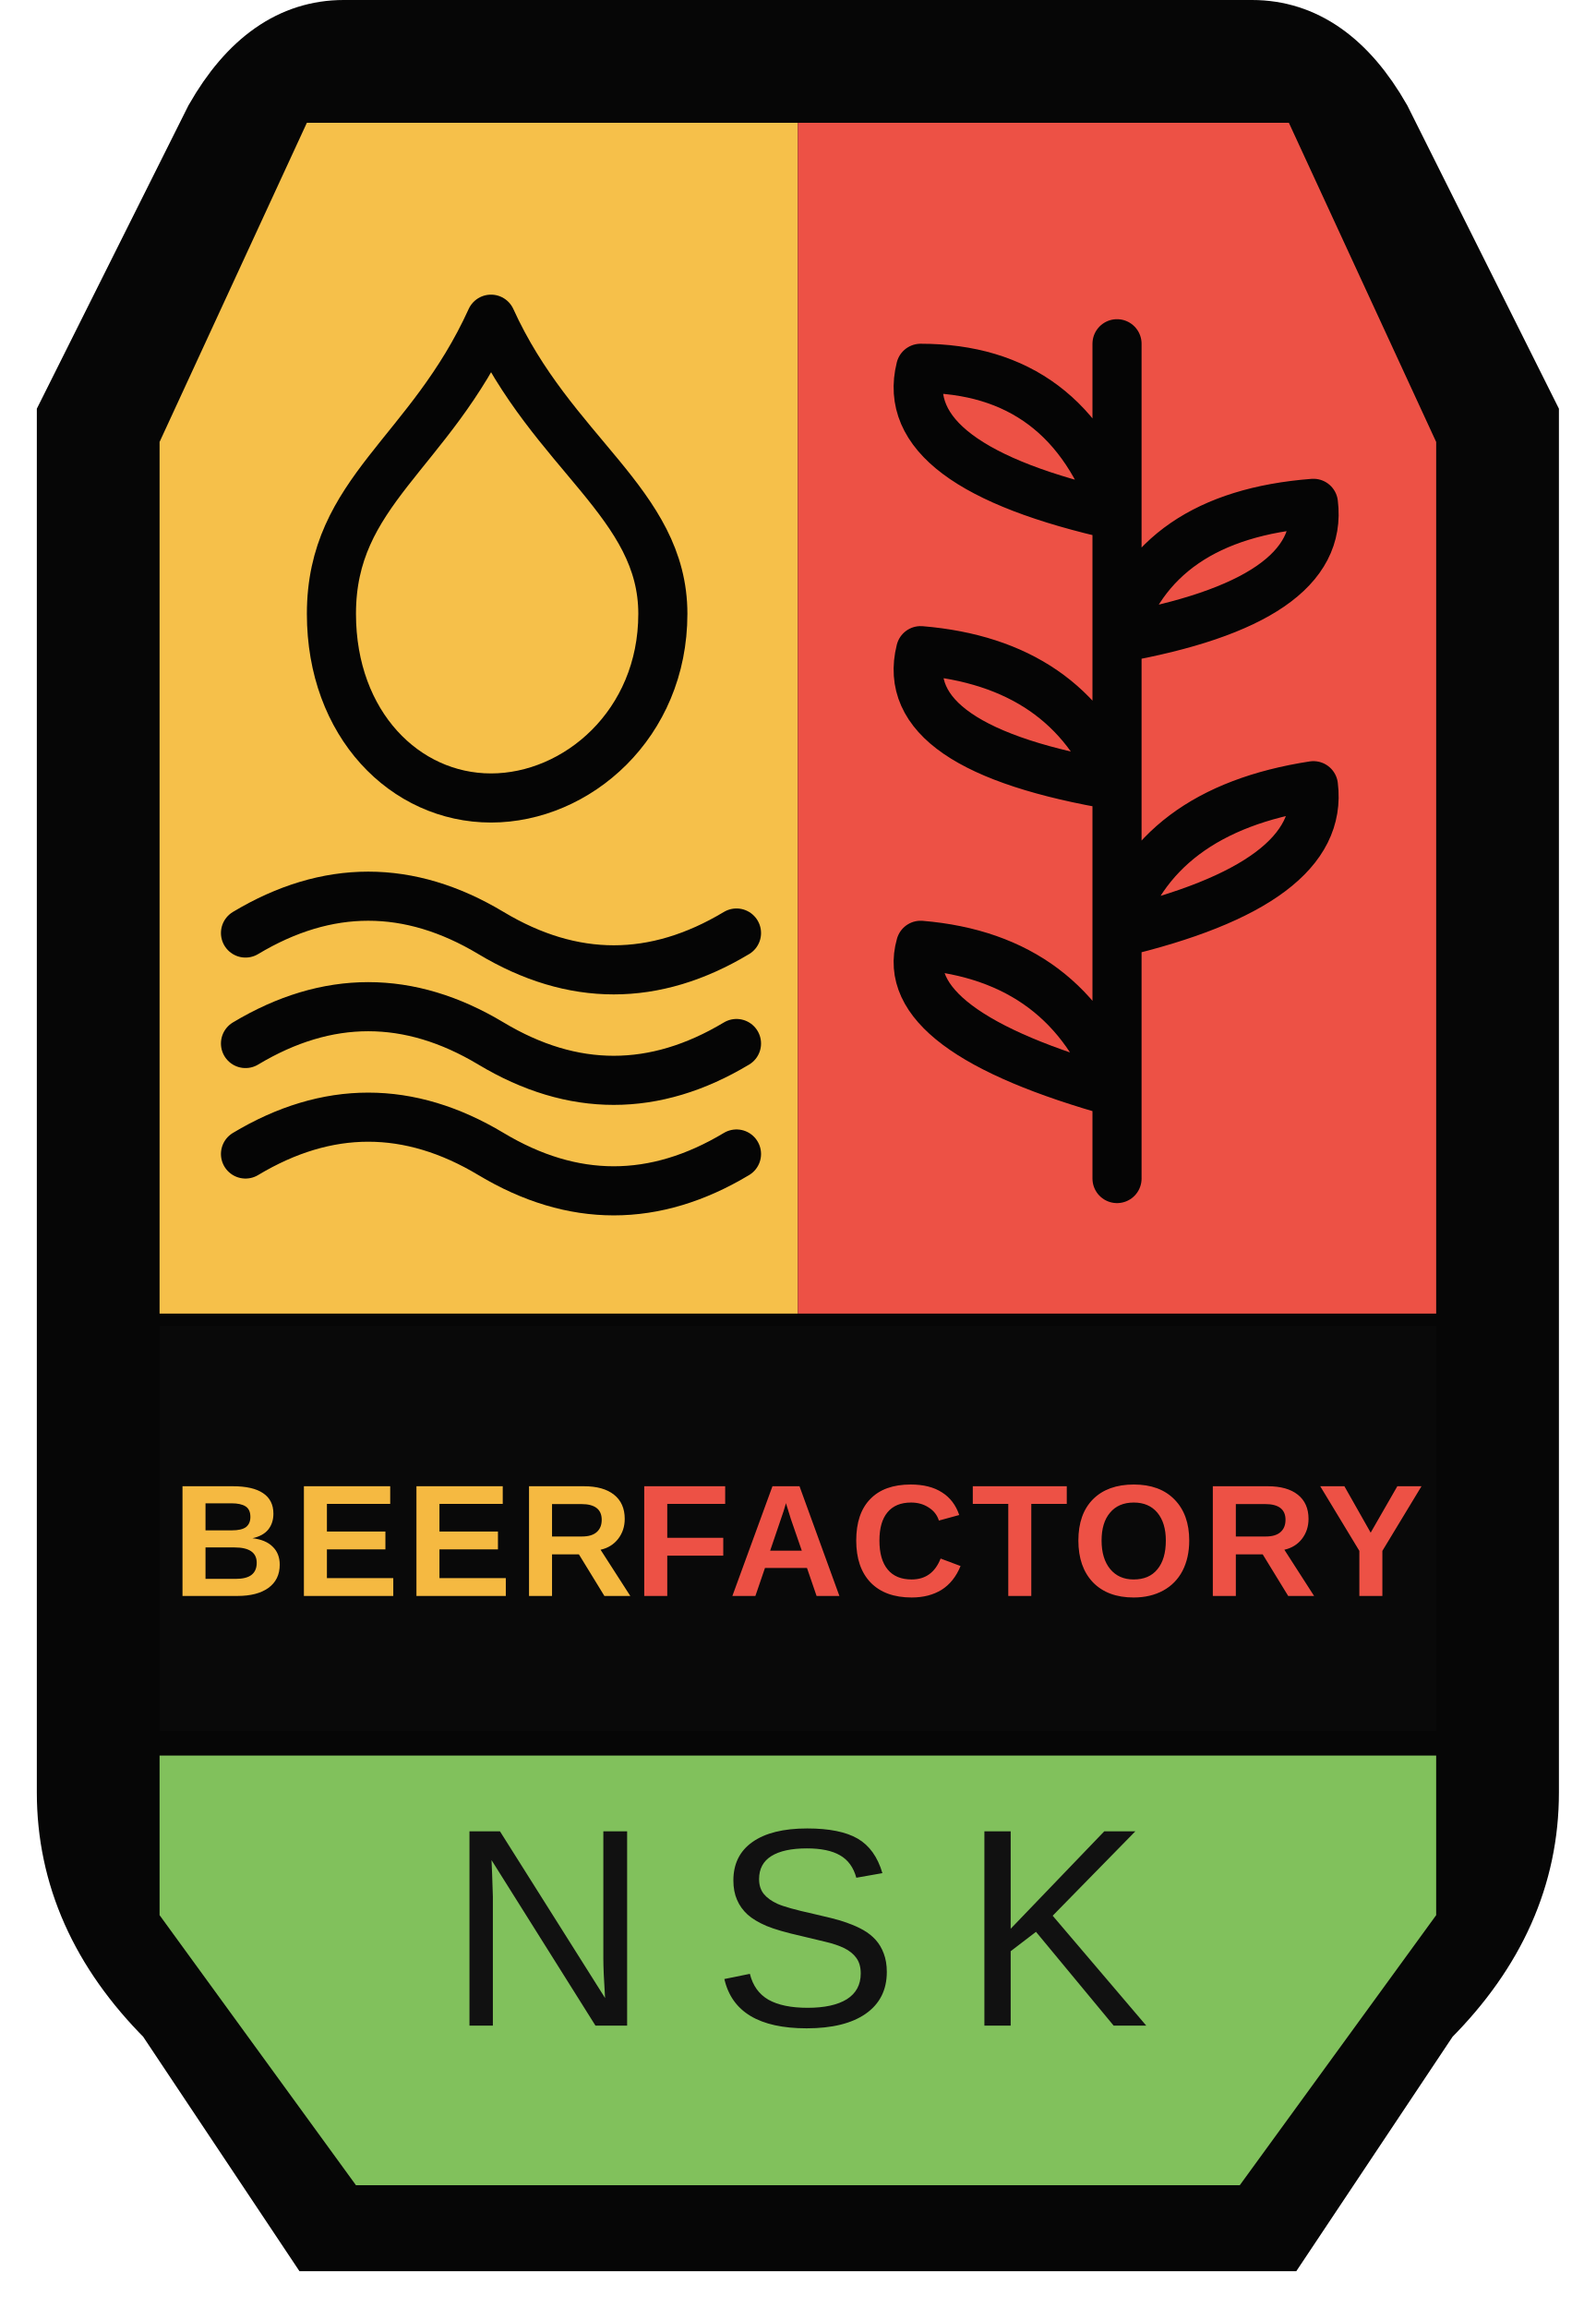
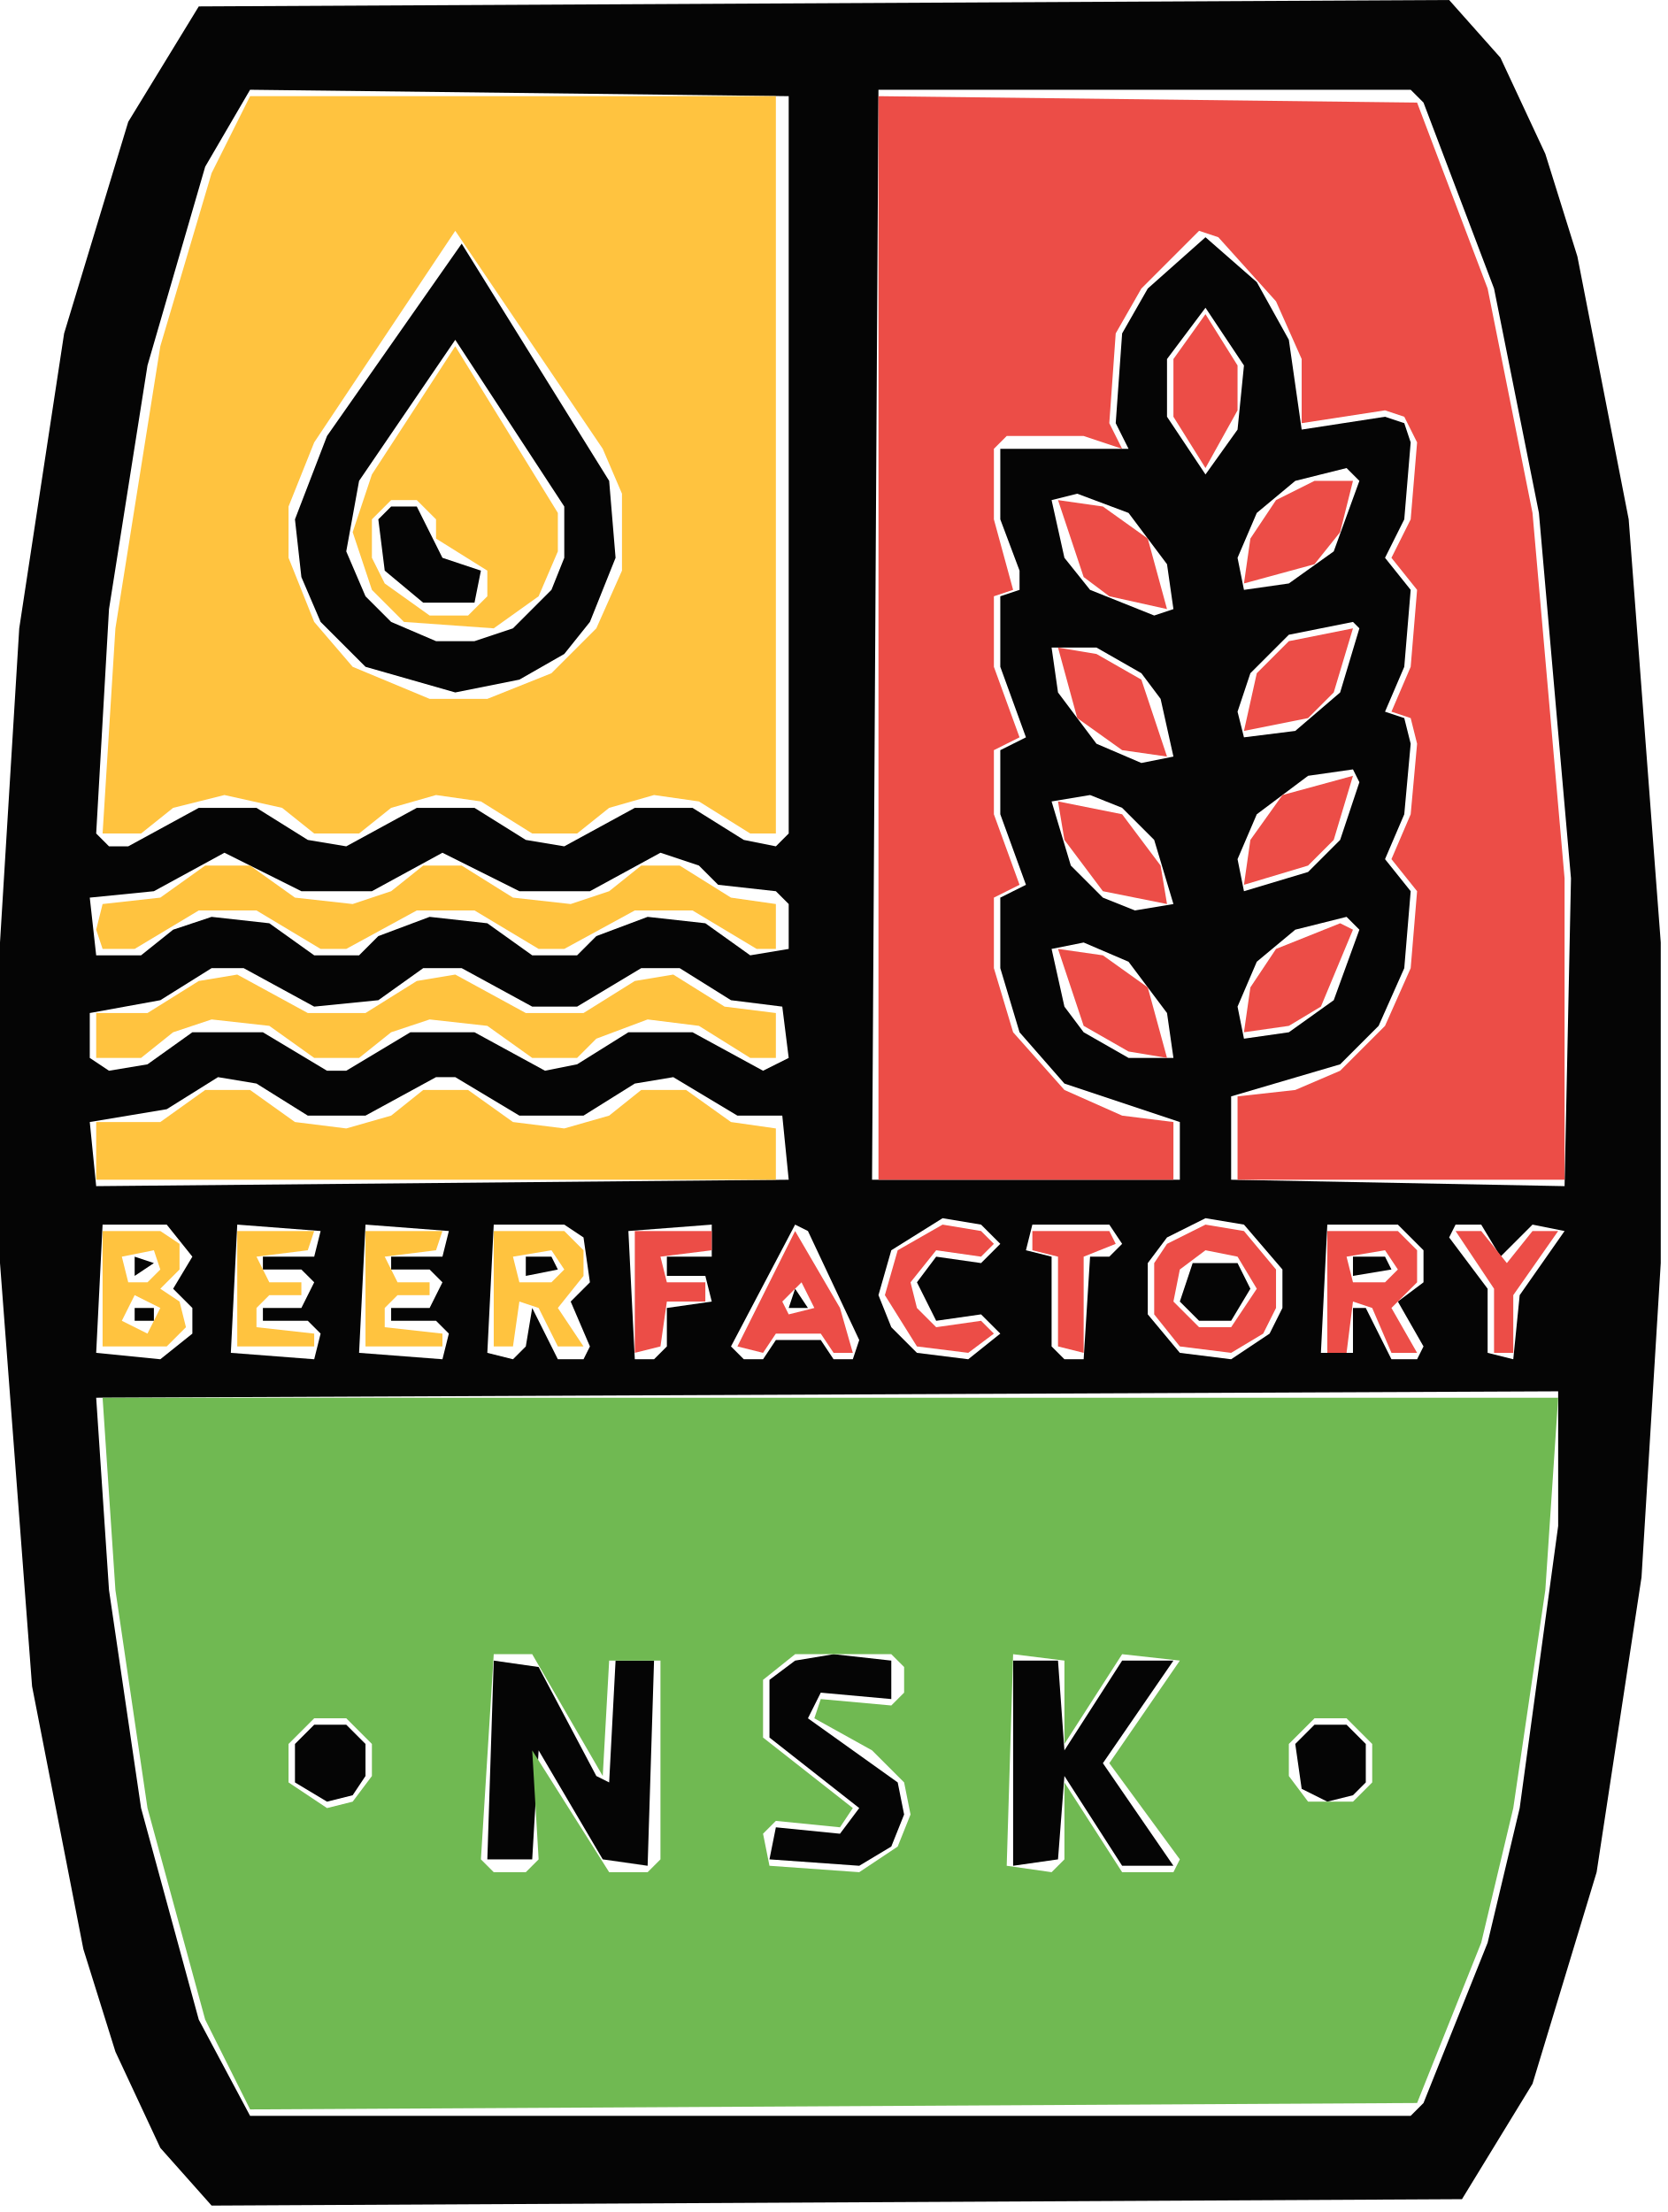
- <svg xmlns="http://www.w3.org/2000/svg" viewBox="0 0 130 188" role="img" aria-label="BeerFactory NSK">
-   <path d="M28 3H102Q108 3 112 10L124 34V146Q124 156 116 164L104 182H26L14 164Q6 156 6 146V34L18 10Q22 3 28 3Z" fill="#060606" stroke="#060606" stroke-width="6" />
-   <path d="M25 10H65V107H13V36L25 10Z" fill="#f6c04a" />
-   <path d="M65 10H105L117 36V107H65Z" fill="#ed5145" />
-   <path d="M13 108H117V141H13Z" fill="#090909" />
-   <path d="M13 143H117V156L101 178H29L13 156Z" fill="#81c15c" />
-   <g fill="none" stroke="#050505" stroke-linecap="round" stroke-linejoin="round" stroke-width="4">
-     <path d="M40 26C35 37 27 40 27 50C27 59 33 65 40 65C47 65 54 59 54 50C54 41 45 37 40 26Z" />
-     <path d="M20 76Q30 70 40 76T60 76M20 85Q30 79 40 85T60 85M20 94Q30 88 40 94T60 94" />
-     <path d="M91 28V96M91 42Q73 38 75 30Q87 30 91 42ZM91 52Q108 49 107 41Q94 42 91 52ZM91 64Q73 61 75 53Q87 54 91 64ZM91 76Q108 72 107 64Q94 66 91 76ZM91 89Q73 84 75 77Q87 78 91 89Z" />
-   </g>
-   <text x="65" y="130" text-anchor="middle" fill="#f5b941" font-family="Arial Black,Arial,sans-serif" font-size="13" font-weight="900" letter-spacing=".5">BEER<tspan fill="#ed5145">FACTORY</tspan>
-   </text>
-   <text x="65" y="165" text-anchor="middle" font-family="Arial Black,Arial,sans-serif" font-size="23" letter-spacing="5" fill="#111">NSK</text>
+ <svg xmlns="http://www.w3.org/2000/svg" viewBox="0 0 260 345">
+   <path fill="#050505" fill-rule="evenodd" d="M205,269 202,272 203,279 207,281 211,280 213,278 213,272 210,269ZM49,269 46,272 46,278 51,281 55,280 57,277 57,272 54,269ZM158,259 158,291 165,290 166,277 175,291 183,291 172,275 183,259 175,259 166,273 165,259ZM77,259 76,290 83,290 84,273 94,290 101,291 102,259 96,259 95,278 93,277 84,260ZM139,259 130,258 124,259 120,262 120,271 134,282 131,286 121,285 120,290 134,291 139,288 141,283 140,278 126,268 128,264 139,265ZM15,218 243,217 243,238 237,282 232,303 222,328 220,330 39,330 31,315 22,282 17,248ZM21,204 21,206 24,206 24,204ZM124,201 123,204 126,204ZM211,196 211,199 217,198 216,196ZM186,197 184,203 187,206 192,206 195,201 193,197ZM82,196 82,199 87,198 86,196ZM21,196 21,199 24,197ZM227,191 231,191 234,196 239,191 244,192 237,202 236,212 232,211 232,201 226,193ZM207,191 218,191 222,195 222,200 218,203 222,210 221,212 217,212 213,204 211,204 211,211 206,211ZM161,191 173,191 175,194 173,196 170,196 169,212 166,212 164,210 164,196 160,195ZM124,191 126,192 134,209 133,212 130,212 128,209 121,209 119,212 116,212 114,210ZM111,191 111,196 104,196 104,199 110,199 111,203 104,204 104,210 102,212 99,212 98,192ZM77,191 88,191 91,193 92,200 89,203 92,210 91,212 87,212 83,204 82,210 80,212 76,211ZM57,191 70,192 69,196 61,196 61,198 67,198 69,200 67,204 61,204 61,206 68,206 70,208 69,212 56,211ZM37,191 50,192 49,196 41,196 41,198 47,198 49,200 47,204 41,204 41,206 48,206 50,208 49,212 36,211ZM16,191 26,191 30,196 27,201 30,204 30,208 25,212 15,211ZM188,190 194,191 200,198 200,204 198,208 192,212 184,211 179,205 179,197 182,193ZM147,190 153,191 156,194 153,197 146,196 143,200 146,206 153,205 156,208 151,212 143,211 139,207 137,202 139,195ZM14,175 26,173 34,168 40,169 48,174 57,174 68,168 71,168 81,174 91,174 99,169 105,168 115,174 122,174 123,184 15,185ZM14,158 25,156 33,151 38,151 49,157 59,156 66,151 72,151 83,157 90,157 100,151 106,151 114,156 122,157 123,165 119,167 108,161 98,161 90,166 85,167 74,161 64,161 54,167 51,167 41,161 30,161 23,166 17,167 14,165ZM164,148 169,147 176,150 182,158 183,165 176,165 169,161 166,157ZM210,143 212,145 208,156 201,161 194,162 193,157 196,150 202,145ZM14,140 24,139 35,133 47,139 58,139 69,133 81,139 92,139 103,133 109,135 112,138 121,139 123,141 123,148 117,149 110,144 101,143 93,146 90,149 83,149 76,144 67,143 59,146 56,149 49,149 42,144 33,143 27,145 22,149 15,149ZM164,125 170,124 175,126 180,131 183,141 177,142 172,140 167,135ZM211,120 212,122 209,131 204,136 194,139 193,134 196,127 204,121ZM164,101 171,101 178,105 181,109 183,118 178,119 171,116 165,108ZM211,97 212,98 209,108 202,114 194,115 193,111 195,105 201,99ZM61,79 59,81 60,89 66,94 74,94 75,89 69,87 65,79ZM164,78 168,77 176,80 182,88 183,95 180,96 170,92 166,87ZM210,73 212,75 208,86 201,91 194,92 193,87 196,80 202,75ZM71,53 88,79 88,87 86,92 80,98 74,100 68,100 61,97 57,93 54,86 56,75ZM188,48 194,57 193,67 188,74 182,65 182,56ZM72,38 51,68 46,81 47,90 50,97 57,104 71,108 81,106 88,102 92,97 96,87 95,75ZM137,14 220,14 222,16 233,45 240,80 245,137 244,185 192,184 192,171 209,166 215,160 219,151 220,139 216,134 219,127 220,116 219,112 216,111 219,104 220,92 216,87 219,81 220,69 219,66 216,65 203,67 201,53 196,44 188,37 179,45 175,52 174,66 176,70 156,70 156,81 159,89 159,92 156,93 156,104 160,115 156,117 156,127 160,138 156,140 156,151 159,161 166,169 184,175 184,184 136,184ZM39,14 123,15 123,130 121,132 116,131 108,126 99,126 88,132 82,131 74,126 65,126 54,132 48,131 40,126 31,126 20,132 17,132 15,130 17,95 23,57 32,26ZM31,1 20,19 10,52 3,98 0,147 0,197 5,263 13,304 18,320 25,335 33,344 228,343 239,325 249,292 256,246 259,197 259,147 254,81 246,40 241,24 234,9 226,0Z" />
+   <path fill="#ffc33f" fill-rule="evenodd" d="M21,202 25,204 23,208 19,206ZM80,196 86,195 88,198 86,200 81,200ZM19,196 24,195 25,198 23,200 20,200ZM77,192 77,210 80,210 81,203 84,204 87,210 91,210 87,204 91,199 91,195 88,192ZM57,192 57,210 69,210 69,208 60,207 60,204 62,202 67,202 67,200 62,200 60,196 68,195 69,192ZM37,192 37,210 49,210 49,208 40,207 40,204 42,202 47,202 47,200 42,200 40,196 48,195 49,192ZM16,192 16,210 26,210 29,207 28,203 25,201 28,198 28,194 25,192ZM15,175 15,184 121,184 121,176 114,175 107,170 100,170 95,174 88,176 80,175 73,170 66,170 61,174 54,176 46,175 39,170 32,170 25,175ZM15,158 15,165 22,165 27,161 33,159 42,160 49,165 56,165 61,161 67,159 76,160 83,165 90,165 93,162 101,159 109,160 117,165 121,165 121,158 113,157 105,152 99,153 91,158 82,158 71,152 65,153 57,158 48,158 37,152 31,153 23,158ZM15,145 16,148 21,148 31,142 40,142 50,148 54,148 65,142 74,142 84,148 88,148 99,142 108,142 118,148 121,148 121,141 114,140 106,135 100,135 95,139 89,141 80,140 72,135 66,135 61,139 55,141 46,140 39,135 32,135 25,140 16,141ZM61,78 65,78 68,81 68,84 76,89 76,93 73,96 67,96 60,91 58,87 58,81ZM71,54 58,74 55,83 58,92 63,97 77,98 84,93 87,86 87,80ZM71,36 94,70 97,77 97,89 93,98 86,105 76,109 67,109 55,104 49,97 45,87 45,79 49,69ZM39,15 33,27 25,54 18,98 16,130 22,130 27,126 35,124 44,126 49,130 56,130 61,126 68,124 75,125 83,130 90,130 95,126 102,124 109,125 117,130 121,130 121,15Z" />
+   <path fill="#ec4d47" fill-rule="evenodd" d="M122,203 125,200 127,204 123,205ZM210,196 216,195 218,198 216,200 211,200ZM188,195 193,196 196,201 192,207 187,207 183,203 184,198ZM227,192 233,201 233,211 236,211 236,202 243,192 239,192 235,197 231,192ZM207,192 207,211 210,211 211,203 214,204 217,211 221,211 217,204 221,200 221,195 218,192ZM161,192 161,195 165,196 165,210 169,211 169,196 174,194 173,192ZM124,192 115,210 119,211 121,208 128,208 130,211 133,211 131,204ZM111,192 99,192 99,211 103,210 104,203 110,203 110,200 104,200 103,196 111,195ZM188,191 182,194 180,197 180,205 184,210 192,211 197,208 199,204 199,198 194,192ZM147,191 140,195 138,202 143,210 151,211 155,208 153,206 146,207 143,204 142,200 146,195 153,196 155,194 153,192ZM165,148 169,160 176,164 182,165 179,154 172,149ZM211,145 209,144 199,148 195,154 194,161 201,160 206,157ZM165,125 166,131 172,139 182,141 181,135 175,127ZM211,121 200,124 195,131 194,138 204,135 208,131ZM165,101 168,112 175,117 182,118 178,106 171,102ZM211,98 201,100 196,105 194,114 204,112 208,108ZM165,78 169,90 173,93 182,95 179,84 172,79ZM211,75 205,75 199,78 195,84 194,91 205,88 209,83ZM188,49 183,56 183,65 188,73 193,64 193,57ZM137,15 137,184 183,184 183,175 175,174 166,170 158,161 155,151 155,140 159,138 155,127 155,117 159,115 155,104 155,93 158,92 155,81 155,70 157,68 169,68 175,70 173,66 174,52 178,45 187,36 190,37 199,47 203,56 203,66 216,64 219,65 221,69 220,81 217,87 221,92 220,104 217,111 220,112 221,116 220,127 217,134 221,139 220,151 216,160 209,167 202,170 193,171 193,184 244,184 244,137 239,80 232,45 221,16Z" />
+   <path fill="#70b952" fill-rule="evenodd" d="M205,268 210,268 214,272 214,278 211,281 204,281 201,277 201,272ZM49,268 54,268 58,272 58,277 55,281 51,282 45,278 45,272ZM158,258 166,259 166,272 175,258 184,259 173,275 184,290 183,292 175,292 166,278 166,290 164,292 157,291ZM77,258 83,258 94,277 95,259 103,259 103,290 101,292 95,292 83,273 84,290 82,292 77,292 75,290ZM139,258 141,260 141,264 139,266 128,265 127,268 136,273 141,278 142,283 140,288 134,292 120,291 119,286 121,284 131,285 133,282 119,271 119,262 124,258ZM16,218 18,248 23,282 32,315 39,329 221,328 231,303 236,282 241,248 243,218Z" />
</svg>
